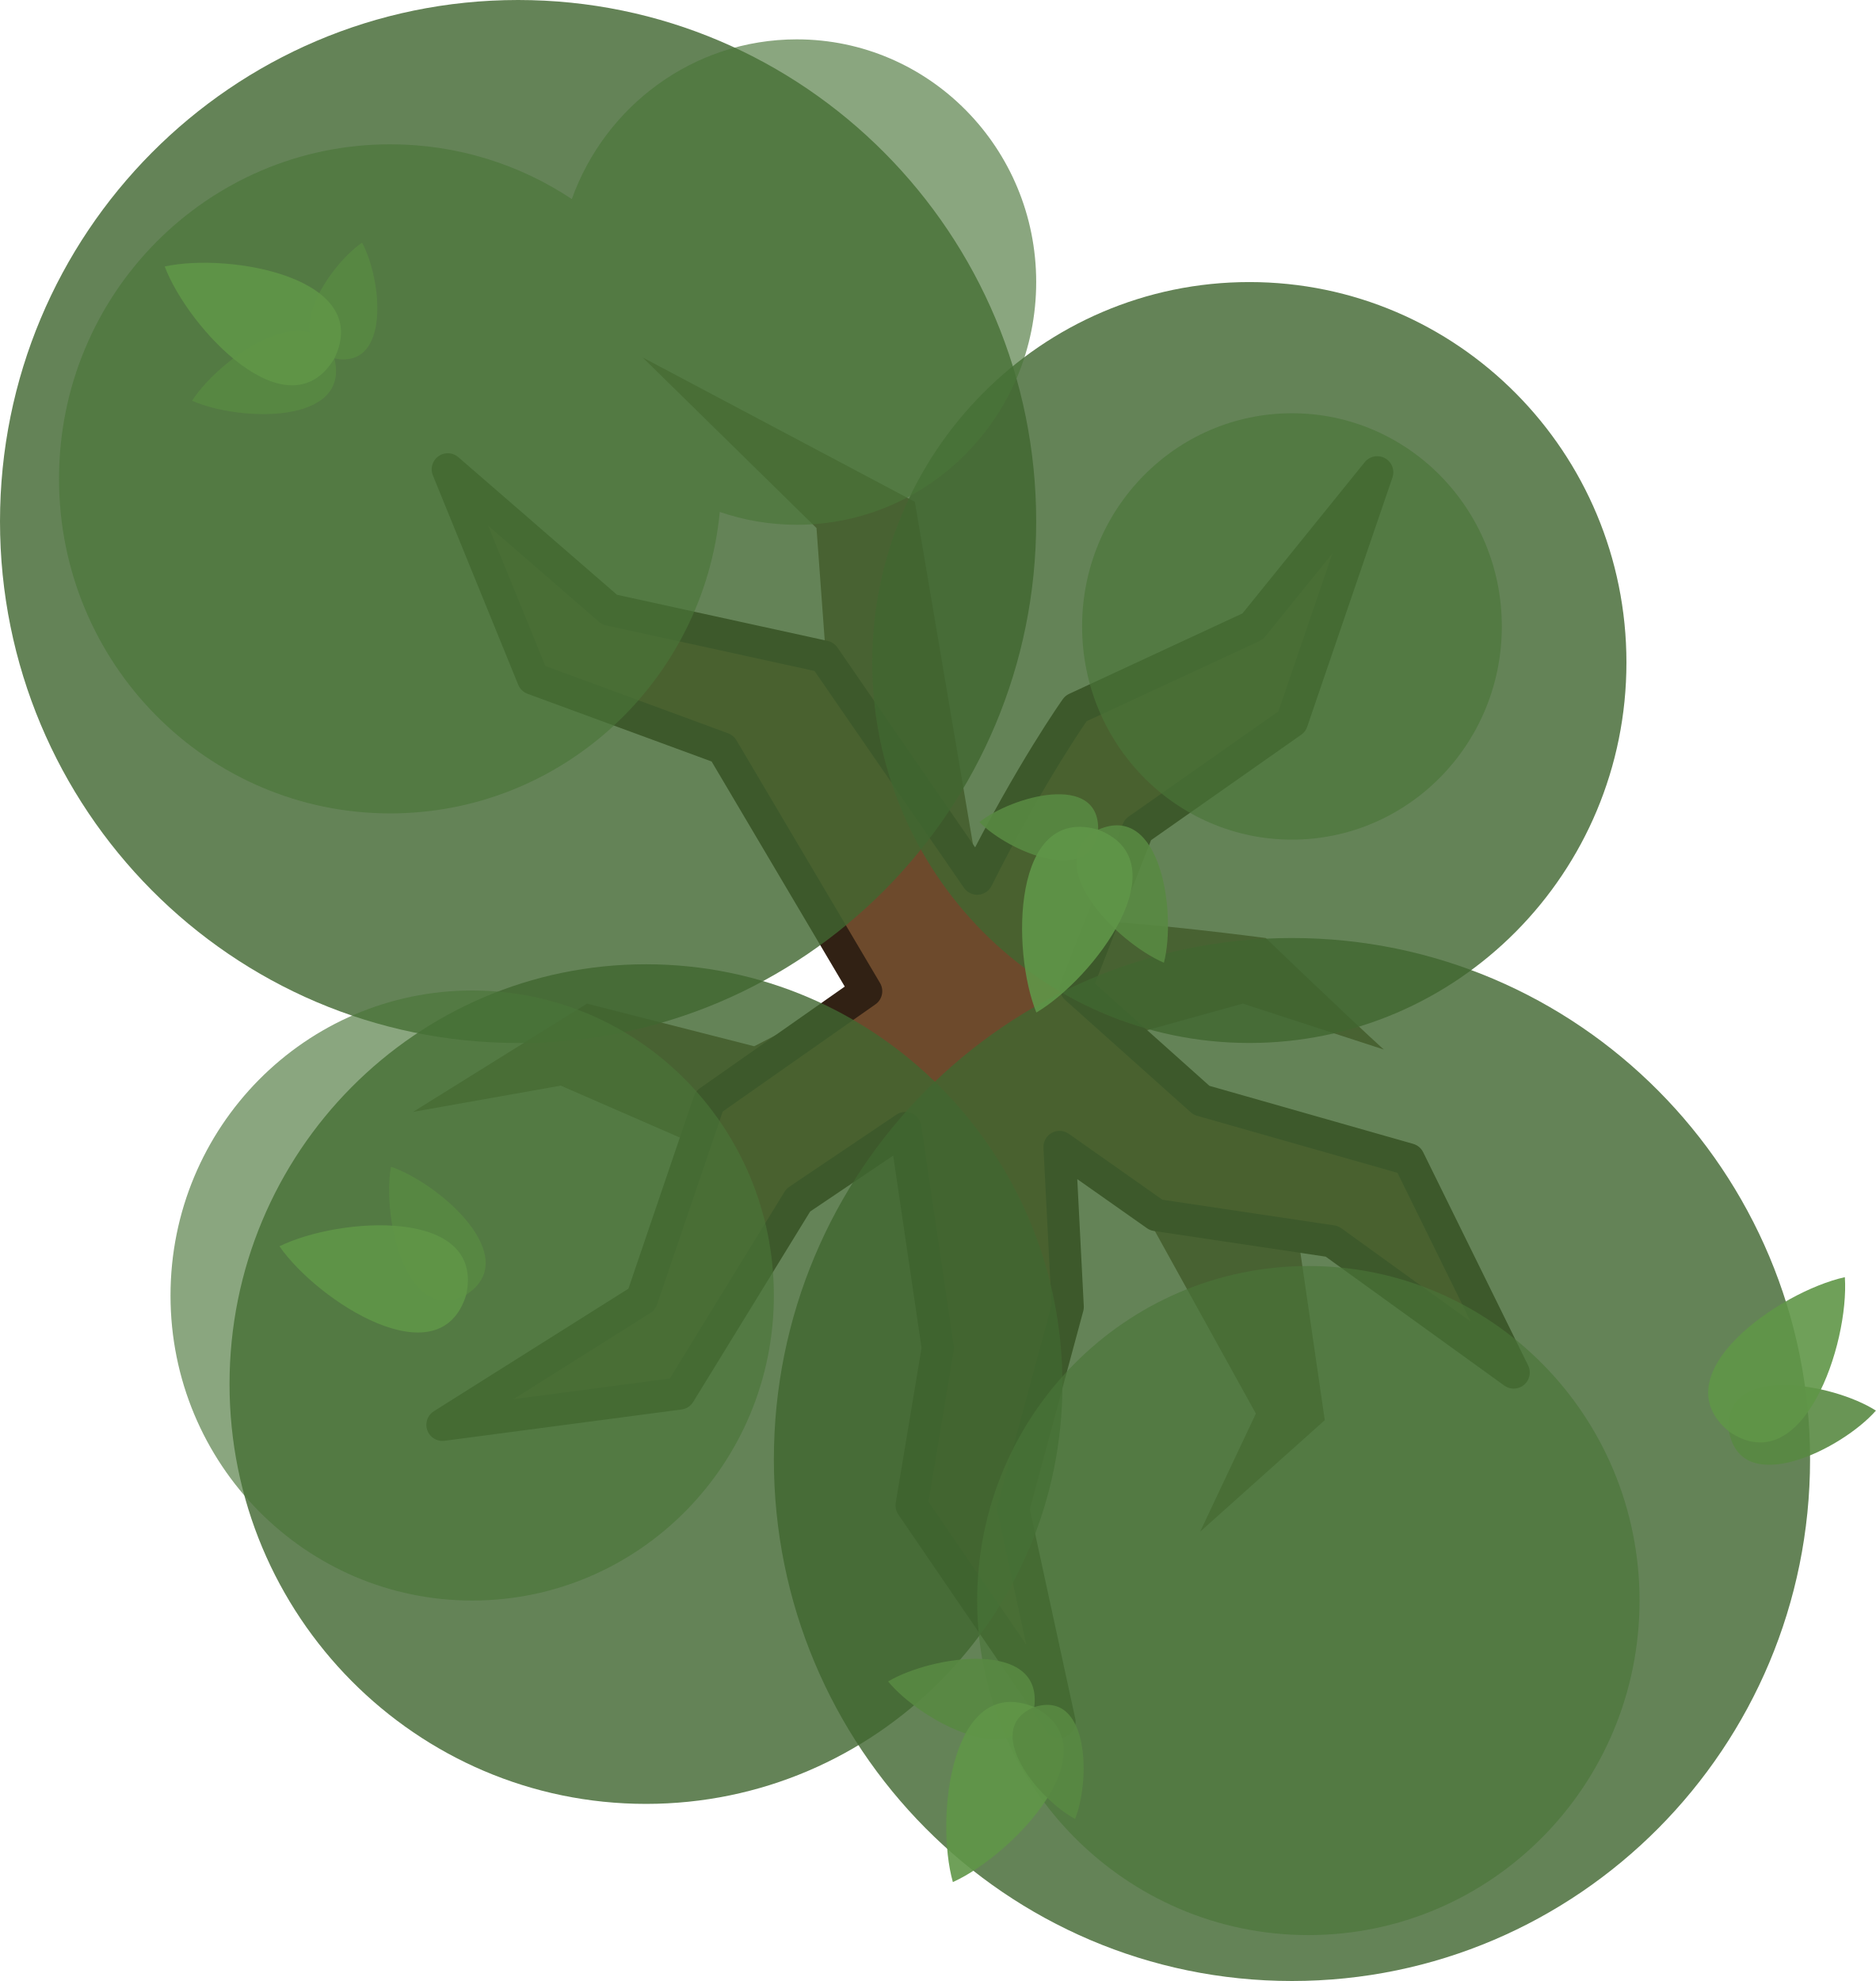
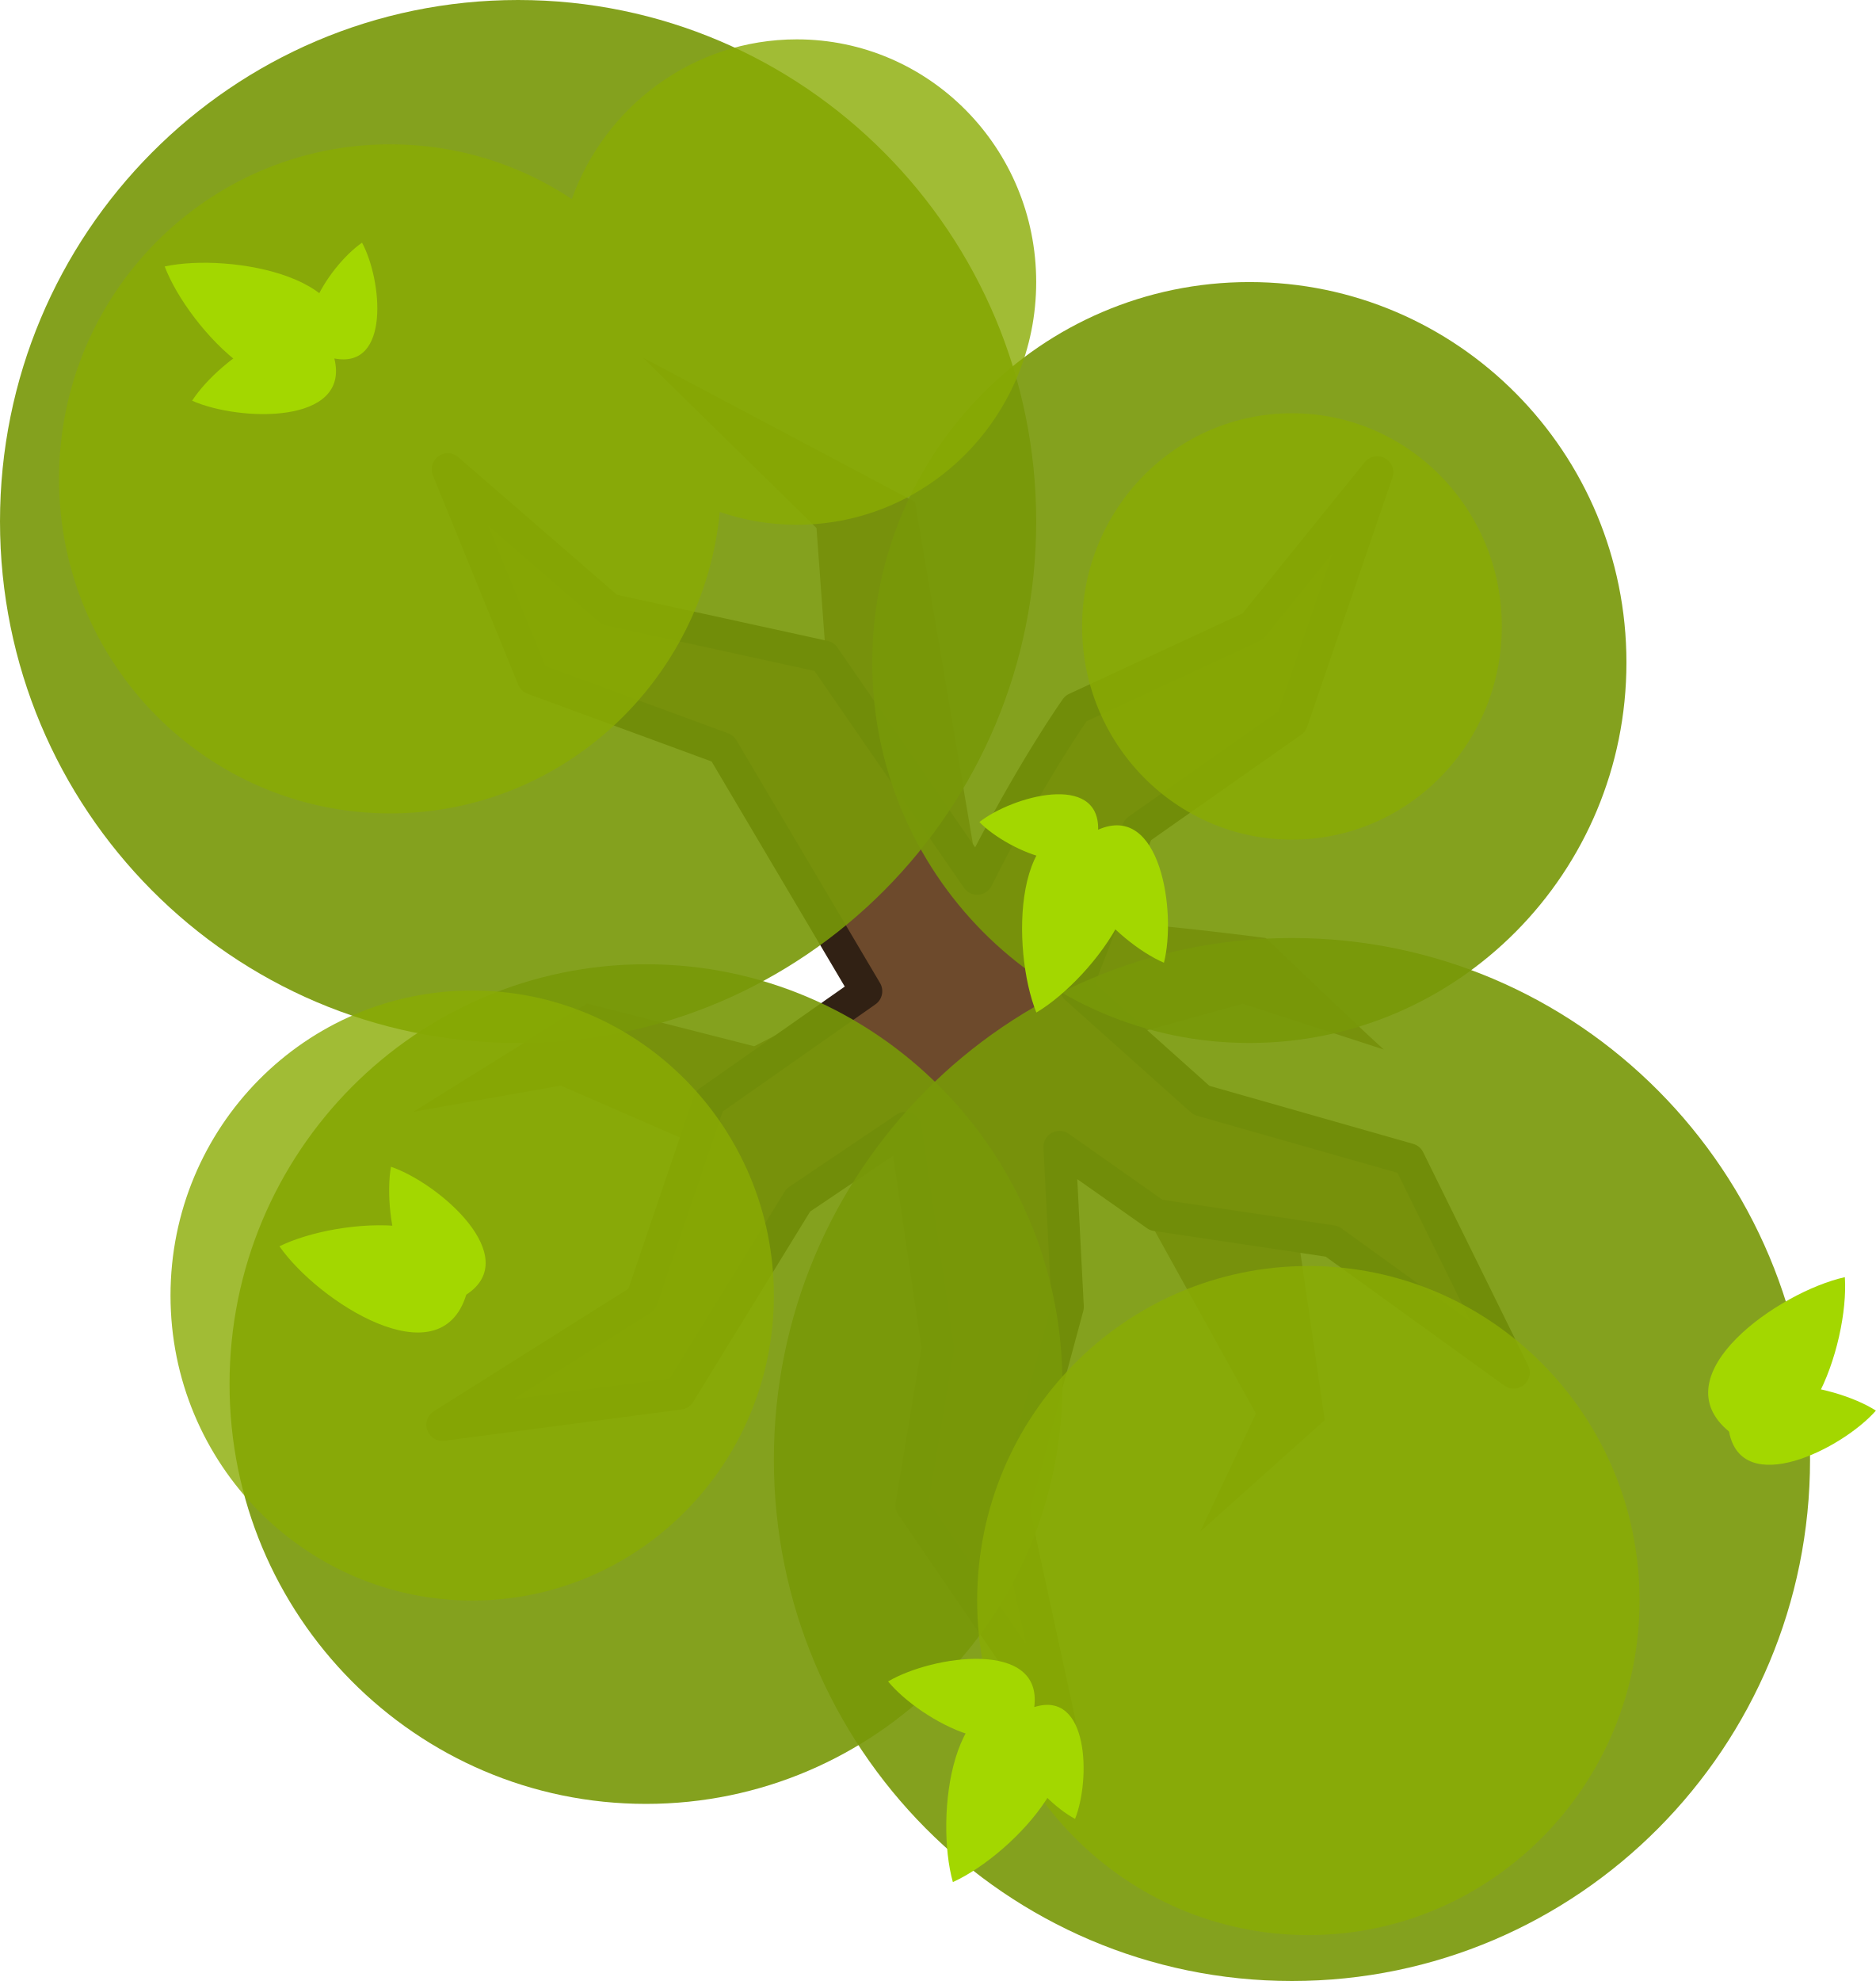
<svg xmlns="http://www.w3.org/2000/svg" width="520.942" height="550" viewBox="0 0 520.942 550" fill="none" version="1.1" id="svg48">
  <defs id="defs52" />
  <path d="m 351.49,260.43 c 0,0 -34.603,-4.553 -47.351,-4.553 l -32.781,-14.57 -17.301,-101.987 -75.579,-40.066 48.262,47.351 2.732,37.334 11.838,90.149 -31.871,16.391 -46.44,-11.838 -48.262,30.05 40.977,-7.285 35.513,15.48 60.099,-5.464 43.709,5.464 25.497,24.586 28.228,50.993 -15.48,32.781 34.603,-30.96 -7.285,-50.083 -48.262,-56.457 32.781,-9.106 39.156,12.748 c -9.713,-8.802 -32.781,-30.96 -32.781,-30.96 z" fill="#5b3e24" id="path2" style="opacity:0.9;stroke-width:1.821" />
  <path d="m 251.419,313.179 -29.736,20.019 -32.993,53.696 -65.823,8.693 55.364,-34.865 18.698,-54.938 43.608,-30.592 -39.891,-67.413 -52.598,-19.348 -23.699,-58.127 44.932,38.955 59.586,13.038 42.492,61.651 c 14.894,-29.7 27.424,-47.258 27.424,-47.258 l 49.065,-22.765 34.603,-42.798 -23.675,69.205 -42.798,30.05 -17.194,43.936 34.858,31.162 57.564,16.391 29.139,59.189 -50.468,-36.424 -48.786,-7.285 -26.866,-18.911 2.28,44.408 -15.129,56.027 12.848,59.189 -41.077,-60.099 7.285,-43.709 z" fill="#6d4a2c" stroke="#1b1917" stroke-width="11.012" stroke-miterlimit="16" stroke-linejoin="round" id="path4" style="stroke:#312114;stroke-width:8.93;stroke-miterlimit:16;stroke-dasharray:none;stroke-opacity:1" />
-   <path opacity="0.95" d="M 214.901,405.215 C 214.901,485.178 279.316,550 358.775,550 438.234,550 502.649,485.178 502.649,405.215 c 0,-79.963 -64.415,-144.785 -143.874,-144.785 -79.459,0 -143.874,64.822 -143.874,144.785 z" fill="#3a4f3f" id="path6" style="fill:#416631;fill-opacity:0.851;stroke-width:1.821" />
-   <path opacity="0.95" d="m -7.5e-6,144.785 c 0,79.963 64.416,144.785 143.874,144.785 79.459,0 143.874,-64.822 143.874,-144.785 C 287.748,64.822 223.333,0 143.874,0 64.416,0 -7.5e-6,64.822 -7.5e-6,144.785 Z" fill="#3a4f3f" id="path8" style="fill:#416631;fill-opacity:0.851;stroke-width:1.821" />
-   <path opacity="0.95" d="m 63.742,384.272 c 0,64.372 51.776,116.556 115.646,116.556 63.869,0 115.646,-52.184 115.646,-116.556 0,-64.372 -51.776,-116.556 -115.646,-116.556 -63.869,0 -115.646,52.184 -115.646,116.556 z" fill="#3a4f3f" id="path10" style="fill:#416631;fill-opacity:0.851;stroke-width:1.821" />
-   <path opacity="0.85" d="m 271.358,444.371 c 0,51.298 41.177,92.881 91.97,92.881 50.794,0 91.97,-41.583 91.97,-92.881 0,-51.296 -41.176,-92.881 -91.97,-92.881 -50.793,0 -91.97,41.585 -91.97,92.881 z" fill="#485e52" id="path12" style="opacity:0.8;fill:#4a7538;fill-opacity:0.804;stroke-width:1.821" />
-   <path opacity="0.95" d="m 242.219,183.94 c 0,58.338 46.885,105.629 104.719,105.629 57.834,0 104.719,-47.291 104.719,-105.629 0,-58.337 -46.884,-105.629 -104.719,-105.629 -57.834,0 -104.719,47.292 -104.719,105.629 z" fill="#3a4f3f" id="path14" style="fill:#416631;fill-opacity:0.851;stroke-width:1.821" />
-   <path opacity="0.85" d="m 47.351,359.685 c 0,46.77 37.507,84.685 83.775,84.685 46.267,0 83.775,-37.915 83.775,-84.685 C 214.901,312.915 177.393,275 131.126,275 84.858,275 47.351,312.915 47.351,359.685 Z" fill="#485e52" id="path16" style="opacity:0.8;fill:#4a7538;fill-opacity:0.804;stroke-width:1.821" />
-   <path opacity="0.85" d="m 300.497,173.924 c 0,32.689 26.092,59.189 58.278,59.189 32.186,0 58.278,-26.5 58.278,-59.189 0,-32.689 -26.092,-59.189 -58.278,-59.189 -32.186,0 -58.278,26.5 -58.278,59.189 z" fill="#485e52" id="path18" style="opacity:0.8;fill:#4a7538;fill-opacity:0.804;stroke-width:1.821" />
-   <path opacity="0.85" fill-rule="evenodd" clip-rule="evenodd" d="m 199.887,142.132 c 6.713,2.311 13.907,3.564 21.388,3.564 36.712,0 66.474,-30.169 66.474,-67.384 0,-37.215 -29.762,-67.384 -66.474,-67.384 -28.726,0 -53.195,18.471 -62.483,44.335 -14.48,-9.607 -31.809,-15.196 -50.431,-15.196 -50.793,0 -91.97,41.584 -91.97,92.881 0,51.297 41.177,92.881 91.97,92.881 47.724,0 86.96,-36.712 91.526,-83.696 z" fill="#485e52" id="path20" style="opacity:0.8;fill:#4a7538;fill-opacity:0.804;stroke-width:1.821" />
-   <path d="m 246.626,466.841 c 9.073,11.011 36.466,25.712 40.582,7.108 2.457,-18.895 -28.303,-14.386 -40.58,-7.117 l -0.007,-0.002 c 0,0.002 0.005,0.009 0.005,0.011 z" fill="#5f926a" id="path22" style="fill:#588a42;fill-opacity:0.895;stroke-width:1.821" />
-   <path d="m 264.612,522.547 0.007,-0.013 c 16.932,-7.671 44.667,-37.11 22.588,-48.586 -23,-9.49 -27.642,30.691 -22.599,48.582 l -0.006,0.011 c 0.002,-0.002 0.006,-0.004 0.007,-0.004 0,0.004 0.002,0.005 0.002,0.009 z" fill="#587e60" id="path24" style="fill:#609648;fill-opacity:0.899;stroke-width:1.821" />
-   <path d="m 298.548,504.995 -0.004,-0.007 c 4.333,-10.836 3.897,-35.881 -11.335,-31.039 -14.772,6.112 1.034,25.546 11.33,31.04 l 0.002,0.007 c -0.002,0.002 0,-0.002 0,0 0.002,0 0.004,-0.004 0.007,-0.002 z" fill="#77a37a" id="path26" style="fill:#588a42;fill-opacity:0.895;stroke-width:1.821" />
-   <path d="m 108.576,323.946 c -2.499,14.047 4.072,44.433 20.904,35.504 15.977,-10.381 -7.401,-30.875 -20.895,-35.51 l -0.006,-0.005 c 0,0.002 -0.002,0.009 -0.004,0.011 z" fill="#77a37a" id="path28" style="fill:#588a42;fill-opacity:0.895;stroke-width:1.821" />
-   <path d="m 77.596,346.019 0.013,0.004 c 10.607,15.265 44.579,37.216 51.871,13.428 5.172,-24.338 -35.185,-21.636 -51.869,-13.439 l -0.013,-0.004 c 0.002,0.002 0.005,0.006 0.005,0.006 -0.004,0.002 -0.005,0.004 -0.007,0.005 z" fill="#5f926a" id="path30" style="fill:#609648;fill-opacity:0.899;stroke-width:1.821" />
-   <path d="m 323.216,267.285 c -13.122,-5.6 -34.95,-27.735 -18.263,-36.93 17.434,-7.685 21.783,23.096 18.272,36.926 l 0.004,0.006 c -0.004,0 -0.009,-0.002 -0.013,-0.002 z" fill="#5f926a" id="path32" style="fill:#588a42;fill-opacity:0.895;stroke-width:1.821" />
-   <path d="m 271.97,228.23 h 0.007 c 9.175,-7.212 33.326,-13.857 32.976,2.124 -1.699,15.895 -24.801,6.21 -32.976,-2.116 0,-0.002 -0.006,-0.005 -0.007,-0.007 z" fill="#77a37a" id="path34" style="fill:#588a42;fill-opacity:0.895;stroke-width:1.821" />
-   <path d="m 287.783,281.123 0.006,-0.015 c -6.964,-17.234 -6.733,-57.681 17.167,-50.757 23.197,8.999 -1.162,41.288 -17.156,50.76 l -0.006,0.015 c 0,-0.002 -0.002,-0.007 -0.002,-0.007 -0.004,0.004 -0.007,0.004 -0.009,0.004 z" fill="#587e60" id="path36" style="fill:#609648;fill-opacity:0.901;stroke-width:1.821" />
-   <path d="M 53.352,111.246 C 61.099,99.264 86.62,81.511 92.846,99.518 c 4.615,18.486 -26.46,17.544 -39.493,11.736 l -0.005,0.002 c 0,-0.002 0.004,-0.008 0.004,-0.011 z" fill="#5f926a" id="path38" style="fill:#588a42;fill-opacity:0.895;stroke-width:1.821" />
-   <path d="m 100.543,67.375 -0.002,0.008 c 5.549,10.266 7.997,35.195 -7.693,32.135 -15.375,-4.373 -1.909,-25.495 7.685,-32.137 0.002,-7.29e-4 0.007,-0.004 0.009,-0.006 z" fill="#77a37a" id="path40" style="fill:#588a42;fill-opacity:0.895;stroke-width:1.821" />
-   <path d="m 45.732,73.976 0.013,0.008 C 63.911,70.047 103.731,77.145 92.85,99.52 80.043,120.853 52.359,91.364 45.741,73.994 l -0.015,-0.008 c 0.002,1.83e-4 0.007,-5.45e-4 0.007,-9.09e-4 -0.002,-0.004 -0.002,-0.007 -0.002,-0.009 z" fill="#587e60" id="path42" style="fill:#609648;fill-opacity:0.899;stroke-width:1.821" />
-   <path d="m 520.933,391.631 c -12.039,-7.656 -42.639,-13.144 -40.787,5.819 3.519,18.726 31.367,4.906 40.788,-5.81 h 0.008 c -0.002,-0.002 -0.009,-0.006 -0.01,-0.009 z" fill="#77a37a" id="path44" style="fill:#588a42;fill-opacity:0.895;stroke-width:1.821" />
-   <path d="m 512.312,354.581 -0.008,0.011 c -18.153,4.001 -51.381,27.063 -32.157,42.858 20.538,14.045 33.397,-24.304 32.166,-42.851 l 0.008,-0.011 c -0.002,0.002 -0.006,0.002 -0.008,0.002 7.2e-4,-0.004 -1.8e-4,-0.006 -9.9e-4,-0.009 z" fill="#5f926a" id="path46" style="fill:#609648;fill-opacity:0.899;stroke-width:1.821" />
+   <path opacity="0.95" d="M 214.901,405.215 C 214.901,485.178 279.316,550 358.775,550 438.234,550 502.649,485.178 502.649,405.215 c 0,-79.963 -64.415,-144.785 -143.874,-144.785 -79.459,0 -143.874,64.822 -143.874,144.785 z" fill="#3a4f3f" id="path6" style="fill:#789808;fill-opacity:0.953;stroke-width:1.821" />
+   <path opacity="0.95" d="m -7.5e-6,144.785 c 0,79.963 64.416,144.785 143.874,144.785 79.459,0 143.874,-64.822 143.874,-144.785 C 287.748,64.822 223.333,0 143.874,0 64.416,0 -7.5e-6,64.822 -7.5e-6,144.785 Z" fill="#3a4f3f" id="path8" style="fill:#789808;fill-opacity:0.953;stroke-width:1.821" />
+   <path opacity="0.95" d="m 63.742,384.272 c 0,64.372 51.776,116.556 115.646,116.556 63.869,0 115.646,-52.184 115.646,-116.556 0,-64.372 -51.776,-116.556 -115.646,-116.556 -63.869,0 -115.646,52.184 -115.646,116.556 z" fill="#3a4f3f" id="path10" style="fill:#789808;fill-opacity:0.953;stroke-width:1.821" />
+   <path opacity="0.85" d="m 271.358,444.371 c 0,51.298 41.177,92.881 91.97,92.881 50.794,0 91.97,-41.583 91.97,-92.881 0,-51.296 -41.176,-92.881 -91.97,-92.881 -50.793,0 -91.97,41.585 -91.97,92.881 z" fill="#485e52" id="path12" style="opacity:0.8;fill:#8aac02;fill-opacity:1;stroke-width:1.821" />
+   <path opacity="0.95" d="m 242.219,183.94 c 0,58.338 46.885,105.629 104.719,105.629 57.834,0 104.719,-47.291 104.719,-105.629 0,-58.337 -46.884,-105.629 -104.719,-105.629 -57.834,0 -104.719,47.292 -104.719,105.629 z" fill="#3a4f3f" id="path14" style="fill:#789808;fill-opacity:0.953;stroke-width:1.821" />
+   <path opacity="0.85" d="m 47.351,359.685 c 0,46.77 37.507,84.685 83.775,84.685 46.267,0 83.775,-37.915 83.775,-84.685 C 214.901,312.915 177.393,275 131.126,275 84.858,275 47.351,312.915 47.351,359.685 Z" fill="#485e52" id="path16" style="opacity:0.8;fill:#89ab02;fill-opacity:1;stroke-width:1.821" />
+   <path opacity="0.85" d="m 300.497,173.924 c 0,32.689 26.092,59.189 58.278,59.189 32.186,0 58.278,-26.5 58.278,-59.189 0,-32.689 -26.092,-59.189 -58.278,-59.189 -32.186,0 -58.278,26.5 -58.278,59.189 z" fill="#485e52" id="path18" style="opacity:0.8;fill:#89ab02;fill-opacity:1;stroke-width:1.821" />
+   <path opacity="0.85" fill-rule="evenodd" clip-rule="evenodd" d="m 199.887,142.132 c 6.713,2.311 13.907,3.564 21.388,3.564 36.712,0 66.474,-30.169 66.474,-67.384 0,-37.215 -29.762,-67.384 -66.474,-67.384 -28.726,0 -53.195,18.471 -62.483,44.335 -14.48,-9.607 -31.809,-15.196 -50.431,-15.196 -50.793,0 -91.97,41.584 -91.97,92.881 0,51.297 41.177,92.881 91.97,92.881 47.724,0 86.96,-36.712 91.526,-83.696 z" fill="#485e52" id="path20" style="opacity:0.8;fill:#89ab02;fill-opacity:1;stroke-width:1.821" />
+   <path d="m 246.626,466.841 c 9.073,11.011 36.466,25.712 40.582,7.108 2.457,-18.895 -28.303,-14.386 -40.58,-7.117 l -0.007,-0.002 c 0,0.002 0.005,0.009 0.005,0.011 z" fill="#5f926a" id="path22" style="fill:#a3d700;fill-opacity:1;stroke-width:1.821" />
+   <path d="m 264.612,522.547 0.007,-0.013 c 16.932,-7.671 44.667,-37.11 22.588,-48.586 -23,-9.49 -27.642,30.691 -22.599,48.582 l -0.006,0.011 c 0.002,-0.002 0.006,-0.004 0.007,-0.004 0,0.004 0.002,0.005 0.002,0.009 z" fill="#587e60" id="path24" style="fill:#a3d700;fill-opacity:1;stroke-width:1.821" />
+   <path d="m 298.548,504.995 -0.004,-0.007 c 4.333,-10.836 3.897,-35.881 -11.335,-31.039 -14.772,6.112 1.034,25.546 11.33,31.04 l 0.002,0.007 c -0.002,0.002 0,-0.002 0,0 0.002,0 0.004,-0.004 0.007,-0.002 z" fill="#77a37a" id="path26" style="fill:#a3d700;fill-opacity:1;stroke-width:1.821" />
+   <path d="m 108.576,323.946 c -2.499,14.047 4.072,44.433 20.904,35.504 15.977,-10.381 -7.401,-30.875 -20.895,-35.51 l -0.006,-0.005 c 0,0.002 -0.002,0.009 -0.004,0.011 z" fill="#77a37a" id="path28" style="fill:#a3d700;fill-opacity:1;stroke-width:1.821" />
+   <path d="m 77.596,346.019 0.013,0.004 c 10.607,15.265 44.579,37.216 51.871,13.428 5.172,-24.338 -35.185,-21.636 -51.869,-13.439 l -0.013,-0.004 c 0.002,0.002 0.005,0.006 0.005,0.006 -0.004,0.002 -0.005,0.004 -0.007,0.005 z" fill="#5f926a" id="path30" style="fill:#a3d700;fill-opacity:1;stroke-width:1.821" />
+   <path d="m 323.216,267.285 c -13.122,-5.6 -34.95,-27.735 -18.263,-36.93 17.434,-7.685 21.783,23.096 18.272,36.926 l 0.004,0.006 c -0.004,0 -0.009,-0.002 -0.013,-0.002 z" fill="#5f926a" id="path32" style="fill:#a3d700;fill-opacity:1;stroke-width:1.821" />
+   <path d="m 271.97,228.23 h 0.007 c 9.175,-7.212 33.326,-13.857 32.976,2.124 -1.699,15.895 -24.801,6.21 -32.976,-2.116 0,-0.002 -0.006,-0.005 -0.007,-0.007 z" fill="#77a37a" id="path34" style="fill:#a3d700;fill-opacity:1;stroke-width:1.821" />
+   <path d="m 287.783,281.123 0.006,-0.015 c -6.964,-17.234 -6.733,-57.681 17.167,-50.757 23.197,8.999 -1.162,41.288 -17.156,50.76 l -0.006,0.015 c 0,-0.002 -0.002,-0.007 -0.002,-0.007 -0.004,0.004 -0.007,0.004 -0.009,0.004 z" fill="#587e60" id="path36" style="fill:#a3d700;fill-opacity:1;stroke-width:1.821" />
+   <path d="M 53.352,111.246 C 61.099,99.264 86.62,81.511 92.846,99.518 c 4.615,18.486 -26.46,17.544 -39.493,11.736 l -0.005,0.002 c 0,-0.002 0.004,-0.008 0.004,-0.011 z" fill="#5f926a" id="path38" style="fill:#a3d700;fill-opacity:1;stroke-width:1.821" />
+   <path d="m 100.543,67.375 -0.002,0.008 c 5.549,10.266 7.997,35.195 -7.693,32.135 -15.375,-4.373 -1.909,-25.495 7.685,-32.137 0.002,-7.29e-4 0.007,-0.004 0.009,-0.006 z" fill="#77a37a" id="path40" style="fill:#a3d700;fill-opacity:1;stroke-width:1.821" />
+   <path d="m 45.732,73.976 0.013,0.008 C 63.911,70.047 103.731,77.145 92.85,99.52 80.043,120.853 52.359,91.364 45.741,73.994 l -0.015,-0.008 c 0.002,1.83e-4 0.007,-5.45e-4 0.007,-9.09e-4 -0.002,-0.004 -0.002,-0.007 -0.002,-0.009 z" fill="#587e60" id="path42" style="fill:#a3d700;fill-opacity:1;stroke-width:1.821" />
+   <path d="m 520.933,391.631 c -12.039,-7.656 -42.639,-13.144 -40.787,5.819 3.519,18.726 31.367,4.906 40.788,-5.81 h 0.008 c -0.002,-0.002 -0.009,-0.006 -0.01,-0.009 z" fill="#77a37a" id="path44" style="fill:#a3d700;fill-opacity:1;stroke-width:1.821" />
+   <path d="m 512.312,354.581 -0.008,0.011 c -18.153,4.001 -51.381,27.063 -32.157,42.858 20.538,14.045 33.397,-24.304 32.166,-42.851 l 0.008,-0.011 c -0.002,0.002 -0.006,0.002 -0.008,0.002 7.2e-4,-0.004 -1.8e-4,-0.006 -9.9e-4,-0.009 z" fill="#5f926a" id="path46" style="fill:#a3d700;fill-opacity:1;stroke-width:1.821" />
</svg>
